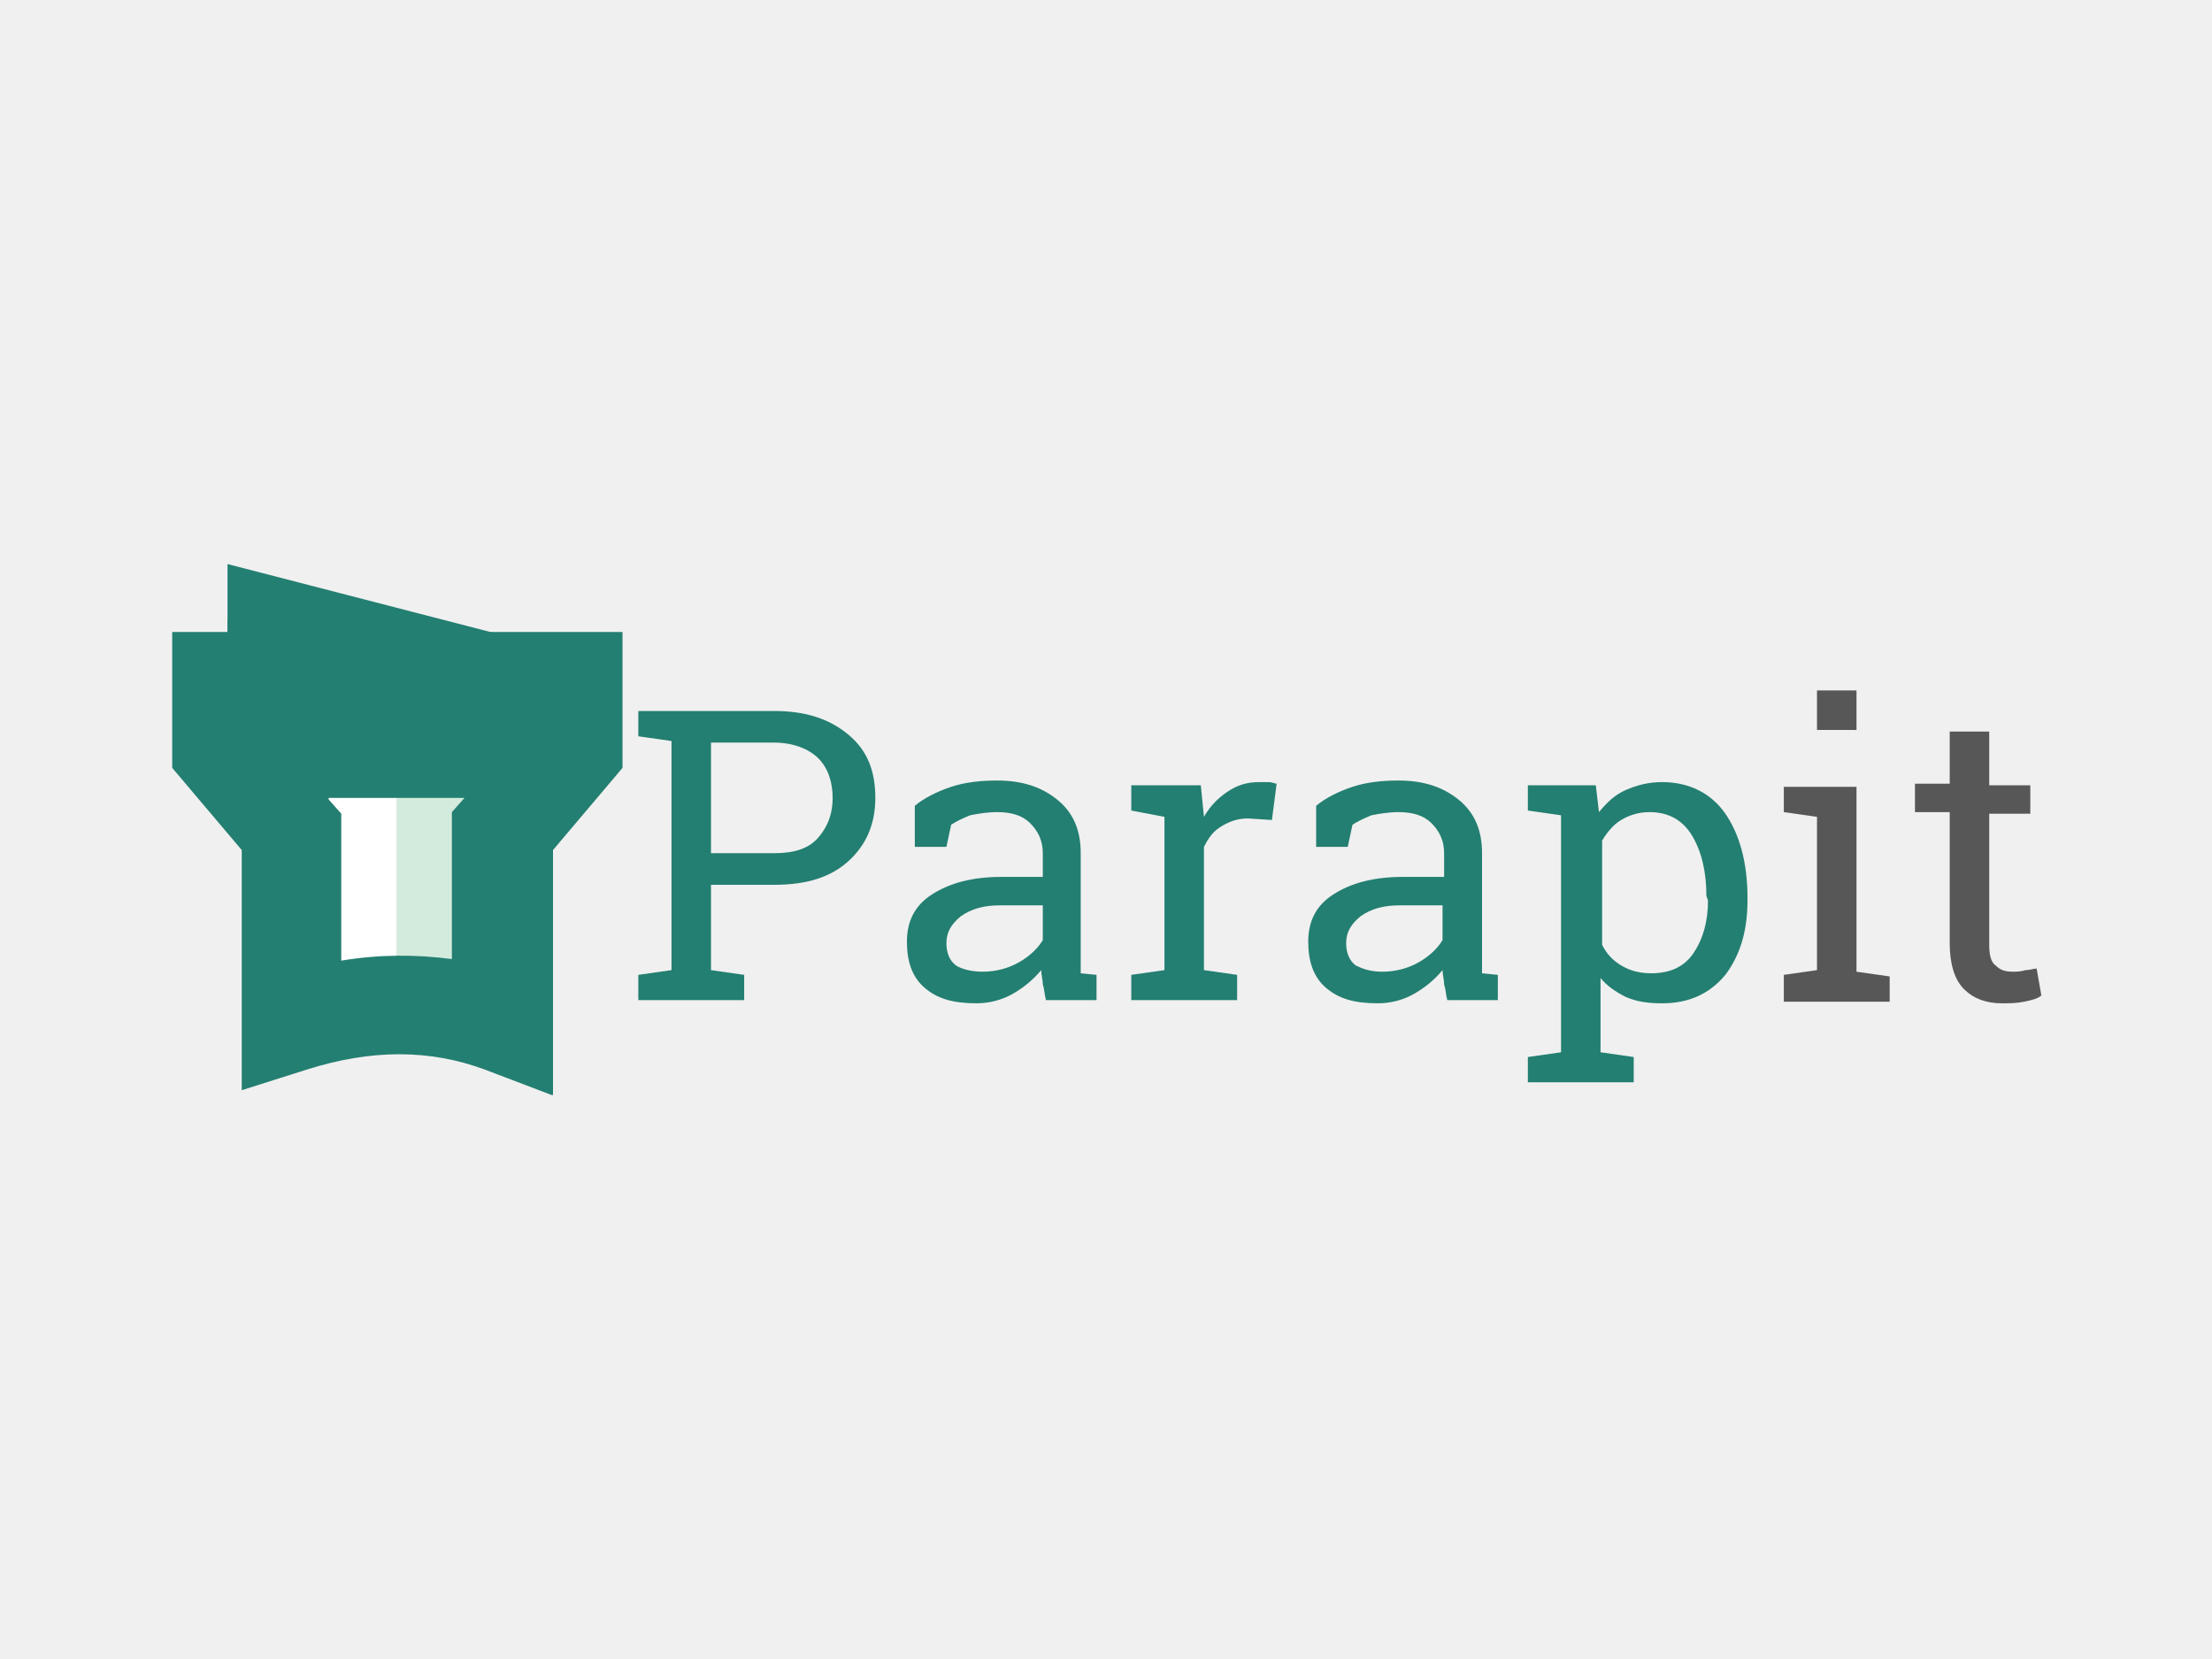
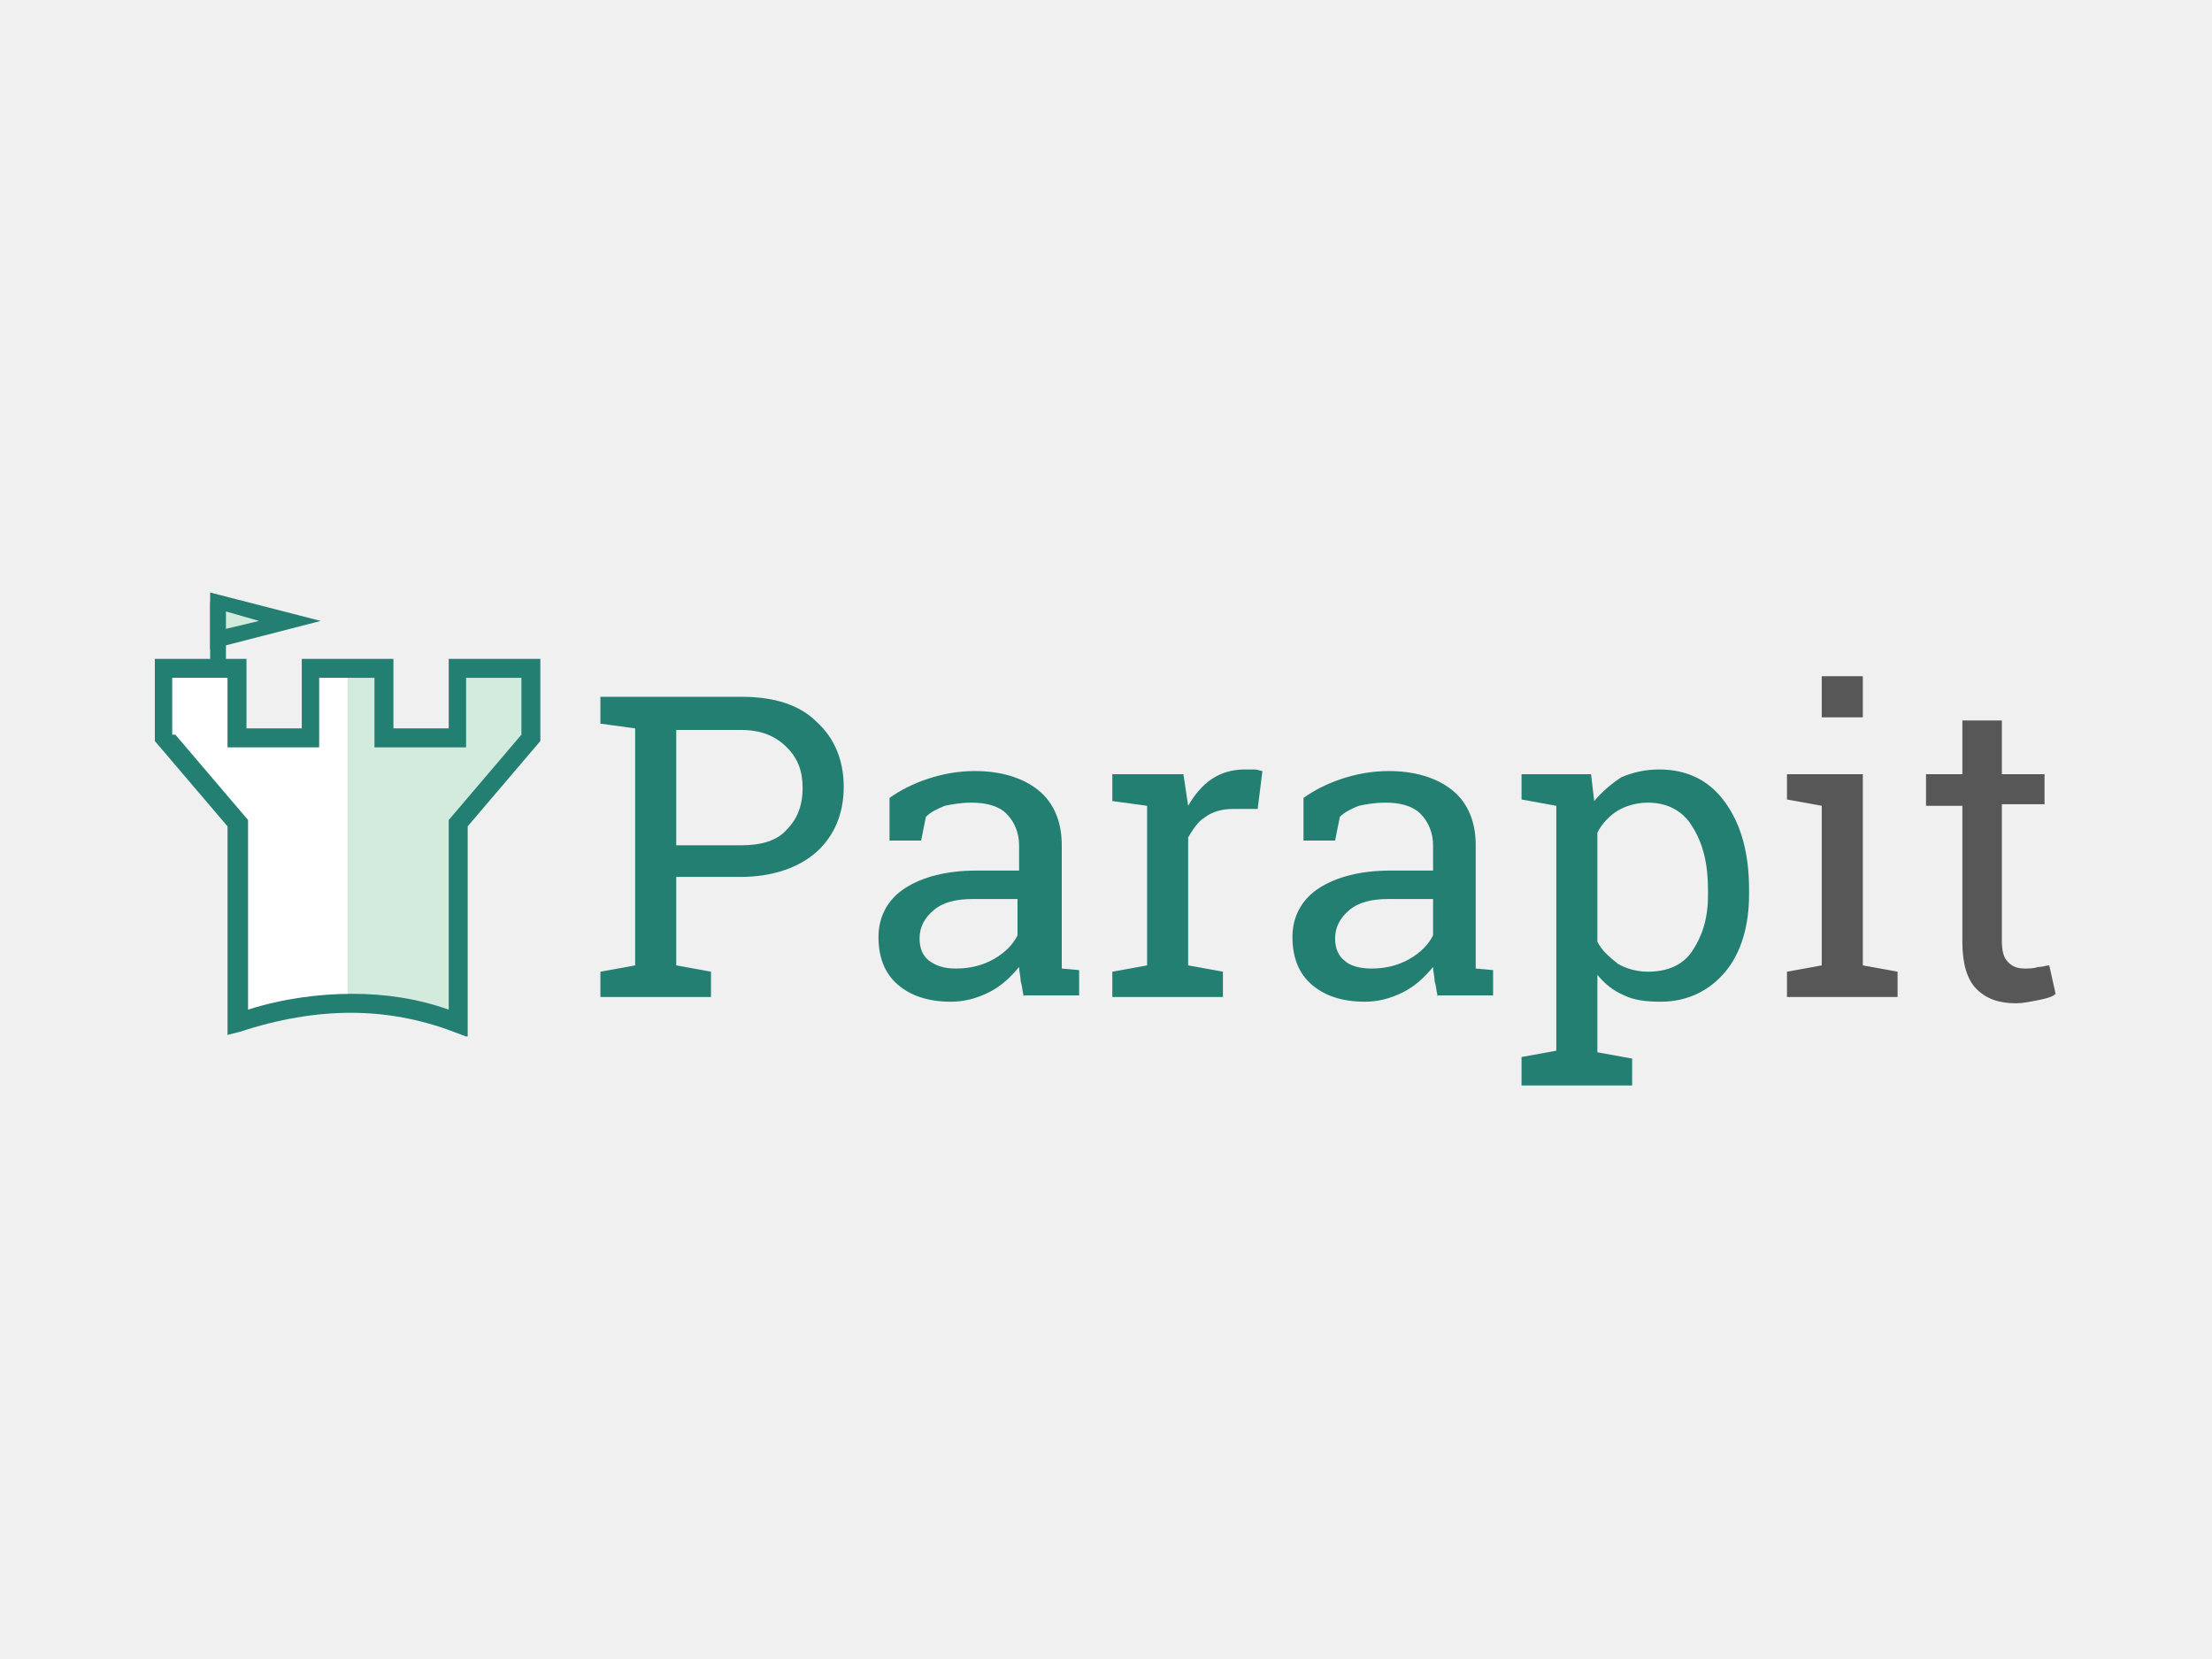
<svg xmlns="http://www.w3.org/2000/svg" xmlns:xlink="http://www.w3.org/1999/xlink" version="1.1" id="Layer_1" x="0px" y="0px" viewBox="0 0 140 105" enable-background="new 0 0 140 105" xml:space="preserve">
  <g>
    <g>
      <g>
-         <path fill="#237F71" d="M49,45c2,0,3.5,0.5,4.7,1.5s1.7,2.3,1.7,4c0,1.7-0.6,3-1.7,4c-1.1,1-2.6,1.5-4.7,1.5h-4v5.4l2.1,0.3v1.6     h-6.7v-1.6l2.1-0.3V46.9l-2.1-0.3V45h2.1H49z M45,54h4c1.3,0,2.2-0.3,2.8-1s0.9-1.5,0.9-2.5c0-1-0.3-1.9-0.9-2.5s-1.6-1-2.8-1h-4     V54z" />
+         <path fill="#237F71" d="M46.9,44.1c2.1,0,3.7,0.5,4.8,1.6c1.1,1,1.7,2.4,1.7,4.1c0,1.7-0.6,3.1-1.7,4.1c-1.1,1-2.8,1.6-4.8,1.6     h-4.1v5.6l2.2,0.4v1.6h-7v-1.6l2.2-0.4v-15L38,45.8v-1.7h2.2H46.9z M42.8,53.5h4.1c1.3,0,2.3-0.3,2.9-1c0.7-0.7,1-1.6,1-2.6     c0-1.1-0.3-1.9-1-2.6c-0.7-0.7-1.6-1.1-2.9-1.1h-4.1V53.5z" />
      </g>
      <g>
-         <path fill="#237F71" d="M66.2,63.3c-0.1-0.4-0.1-0.7-0.2-1c0-0.3-0.1-0.6-0.1-0.9c-0.5,0.6-1.1,1.1-1.8,1.5     c-0.7,0.4-1.5,0.6-2.3,0.6c-1.5,0-2.5-0.3-3.3-1s-1.1-1.7-1.1-2.9c0-1.3,0.5-2.3,1.6-3s2.5-1.1,4.4-1.1H66V54     c0-0.8-0.3-1.4-0.8-1.9c-0.5-0.5-1.2-0.7-2.1-0.7c-0.6,0-1.2,0.1-1.7,0.2c-0.5,0.2-0.9,0.4-1.2,0.6l-0.3,1.4h-2v-2.6     c0.6-0.5,1.4-0.9,2.3-1.2c0.9-0.3,1.9-0.4,2.9-0.4c1.6,0,2.8,0.4,3.8,1.2c1,0.8,1.5,1.9,1.5,3.4v6.6c0,0.2,0,0.3,0,0.5     s0,0.3,0,0.5l1,0.1v1.6L66.2,63.3L66.2,63.3z M62.2,61.5c0.8,0,1.6-0.2,2.3-0.6c0.7-0.4,1.2-0.9,1.5-1.4v-2.2h-2.7     c-1,0-1.8,0.2-2.5,0.7c-0.6,0.5-0.9,1-0.9,1.7c0,0.6,0.2,1.1,0.6,1.4C60.8,61.3,61.4,61.5,62.2,61.5z" />
+         <path fill="#237F71" d="M64.8,63.1c-0.1-0.4-0.1-0.7-0.2-1c0-0.3-0.1-0.6-0.1-0.9c-0.5,0.6-1.1,1.2-1.9,1.6     c-0.8,0.4-1.6,0.6-2.4,0.6c-1.5,0-2.6-0.4-3.4-1.1c-0.8-0.7-1.2-1.7-1.2-3c0-1.3,0.6-2.4,1.7-3.1c1.1-0.7,2.6-1.1,4.5-1.1h2.7     v-1.6c0-0.8-0.3-1.5-0.8-2c-0.5-0.5-1.3-0.7-2.2-0.7c-0.7,0-1.2,0.1-1.7,0.2c-0.5,0.2-0.9,0.4-1.2,0.7l-0.3,1.5h-2v-2.7     c0.7-0.5,1.5-0.9,2.4-1.2c0.9-0.3,1.9-0.5,3-0.5c1.6,0,3,0.4,4,1.2c1,0.8,1.5,2,1.5,3.5v6.8c0,0.2,0,0.4,0,0.5c0,0.2,0,0.3,0,0.5     l1.1,0.1v1.6H64.8z M60.5,61.3c0.9,0,1.7-0.2,2.4-0.6c0.7-0.4,1.2-0.9,1.5-1.5v-2.3h-2.8c-1.1,0-1.9,0.2-2.5,0.7     c-0.6,0.5-0.9,1.1-0.9,1.8c0,0.6,0.2,1.1,0.6,1.4C59.2,61.1,59.7,61.3,60.5,61.3z" />
      </g>
      <g>
-         <path fill="#237F71" d="M71.6,51.3v-1.6H76l0.2,2c0.4-0.7,0.9-1.2,1.5-1.6c0.6-0.4,1.2-0.6,2-0.6c0.2,0,0.4,0,0.6,0     c0.2,0,0.4,0.1,0.5,0.1l-0.3,2.3L79,51.8c-0.7,0-1.2,0.2-1.7,0.5c-0.5,0.3-0.8,0.7-1.1,1.3v7.8l2.1,0.3v1.6h-6.7v-1.6l2.1-0.3     v-9.7L71.6,51.3z" />
+         <path fill="#237F71" d="M70.4,50.7V49h4.5l0.3,2c0.4-0.7,0.9-1.3,1.5-1.7c0.6-0.4,1.3-0.6,2.1-0.6c0.2,0,0.4,0,0.6,0     c0.2,0,0.4,0.1,0.5,0.1l-0.3,2.4L78,51.2c-0.7,0-1.3,0.2-1.7,0.5c-0.5,0.3-0.8,0.8-1.1,1.3v8.1l2.2,0.4v1.6h-7v-1.6l2.2-0.4V51     L70.4,50.7z" />
      </g>
      <g>
-         <path fill="#237F71" d="M91.6,63.3c-0.1-0.4-0.1-0.7-0.2-1c0-0.3-0.1-0.6-0.1-0.9c-0.5,0.6-1.1,1.1-1.8,1.5     c-0.7,0.4-1.5,0.6-2.3,0.6c-1.5,0-2.5-0.3-3.3-1c-0.8-0.7-1.1-1.7-1.1-2.9c0-1.3,0.5-2.3,1.6-3s2.5-1.1,4.4-1.1h2.6V54     c0-0.8-0.3-1.4-0.8-1.9c-0.5-0.5-1.2-0.7-2.1-0.7c-0.6,0-1.2,0.1-1.7,0.2c-0.5,0.2-0.9,0.4-1.2,0.6l-0.3,1.4h-2v-2.6     c0.6-0.5,1.4-0.9,2.3-1.2c0.9-0.3,1.9-0.4,2.9-0.4c1.6,0,2.8,0.4,3.8,1.2c1,0.8,1.5,1.9,1.5,3.4v6.6c0,0.2,0,0.3,0,0.5     s0,0.3,0,0.5l1,0.1v1.6L91.6,63.3L91.6,63.3z M87.5,61.5c0.8,0,1.6-0.2,2.3-0.6c0.7-0.4,1.2-0.9,1.5-1.4v-2.2h-2.7     c-1,0-1.8,0.2-2.5,0.7c-0.6,0.5-0.9,1-0.9,1.7c0,0.6,0.2,1.1,0.6,1.4C86.2,61.3,86.7,61.5,87.5,61.5z" />
+         <path fill="#237F71" d="M91,63.1c-0.1-0.4-0.1-0.7-0.2-1c0-0.3-0.1-0.6-0.1-0.9c-0.5,0.6-1.1,1.2-1.9,1.6     c-0.8,0.4-1.6,0.6-2.4,0.6c-1.5,0-2.6-0.4-3.4-1.1c-0.8-0.7-1.2-1.7-1.2-3c0-1.3,0.6-2.4,1.7-3.1c1.1-0.7,2.6-1.1,4.5-1.1h2.7     v-1.6c0-0.8-0.3-1.5-0.8-2c-0.5-0.5-1.3-0.7-2.2-0.7c-0.7,0-1.2,0.1-1.7,0.2c-0.5,0.2-0.9,0.4-1.2,0.7l-0.3,1.5h-2v-2.7     c0.7-0.5,1.5-0.9,2.4-1.2c0.9-0.3,1.9-0.5,3-0.5c1.6,0,3,0.4,4,1.2c1,0.8,1.5,2,1.5,3.5v6.8c0,0.2,0,0.4,0,0.5c0,0.2,0,0.3,0,0.5     l1.1,0.1v1.6H91z M86.8,61.3c0.9,0,1.7-0.2,2.4-0.6c0.7-0.4,1.2-0.9,1.5-1.5v-2.3h-2.8c-1.1,0-1.9,0.2-2.5,0.7     c-0.6,0.5-0.9,1.1-0.9,1.8c0,0.6,0.2,1.1,0.6,1.4C85.4,61.1,86,61.3,86.8,61.3z" />
      </g>
      <g>
-         <path fill="#237F71" d="M96.7,66.9l2.1-0.3v-15l-2.1-0.3v-1.6h4.3l0.2,1.7c0.5-0.6,1-1.1,1.7-1.4c0.7-0.3,1.4-0.5,2.3-0.5     c1.7,0,3.1,0.7,4,2c0.9,1.3,1.4,3.1,1.4,5.3V57c0,2-0.5,3.5-1.4,4.7c-1,1.2-2.3,1.8-4,1.8c-0.9,0-1.6-0.1-2.3-0.4     c-0.6-0.3-1.2-0.7-1.6-1.2v4.7l2.1,0.3v1.6h-6.7L96.7,66.9L96.7,66.9z M108,56.7c0-1.5-0.3-2.8-0.9-3.8c-0.6-1-1.5-1.5-2.7-1.5     c-0.7,0-1.3,0.2-1.8,0.5c-0.5,0.3-0.9,0.8-1.2,1.3v6.6c0.3,0.6,0.7,1,1.2,1.3c0.5,0.3,1.1,0.5,1.9,0.5c1.2,0,2.1-0.4,2.7-1.3     c0.6-0.9,0.9-2,0.9-3.3L108,56.7L108,56.7z" />
+         <path fill="#237F71" d="M96.3,66.9l2.2-0.4V51l-2.2-0.4V49h4.4l0.2,1.7c0.5-0.6,1.1-1.1,1.7-1.5c0.7-0.3,1.5-0.5,2.4-0.5     c1.8,0,3.2,0.7,4.2,2.1c1,1.4,1.5,3.2,1.5,5.5v0.3c0,2-0.5,3.7-1.5,4.9c-1,1.2-2.4,1.9-4.1,1.9c-0.9,0-1.7-0.1-2.3-0.4     c-0.7-0.3-1.2-0.7-1.7-1.3v4.9l2.2,0.4v1.7h-7V66.9z M108.1,56.3c0-1.6-0.3-2.9-1-4c-0.6-1-1.6-1.5-2.8-1.5     c-0.7,0-1.4,0.2-1.9,0.5c-0.5,0.3-1,0.8-1.3,1.4v6.9c0.3,0.6,0.8,1,1.3,1.4c0.5,0.3,1.2,0.5,1.9,0.5c1.2,0,2.2-0.4,2.8-1.3     c0.6-0.9,1-2,1-3.5V56.3z" />
      </g>
      <g>
-         <path fill="#575757" d="M112.9,61.7l2.1-0.3v-9.7l-2.1-0.3v-1.6h4.6v11.7l2.1,0.3v1.6h-6.7L112.9,61.7L112.9,61.7z M117.5,46.2     H115v-2.5h2.5V46.2z" />
+         <path fill="#575757" d="M113.1,61.5l2.2-0.4V51l-2.2-0.4V49h4.8v12.1l2.2,0.4v1.6h-7V61.5z M117.9,45.4h-2.6v-2.6h2.6V45.4z" />
      </g>
      <g>
-         <path fill="#575757" d="M125.9,46.4v3.3h2.6v1.8h-2.6v8.3c0,0.6,0.1,1.1,0.4,1.3c0.3,0.3,0.6,0.4,1.1,0.4c0.2,0,0.5,0,0.8-0.1     c0.3,0,0.5-0.1,0.7-0.1l0.3,1.7c-0.2,0.2-0.6,0.3-1.1,0.4c-0.5,0.1-0.9,0.1-1.4,0.1c-1,0-1.8-0.3-2.4-0.9     c-0.6-0.6-0.9-1.6-0.9-2.9v-8.3h-2.2v-1.8h2.2v-3.3H125.9z" />
+         <path fill="#575757" d="M126.7,45.6V49h2.7v1.9h-2.7v8.6c0,0.7,0.1,1.1,0.4,1.4c0.3,0.3,0.6,0.4,1.1,0.4c0.2,0,0.5,0,0.8-0.1     c0.3,0,0.5-0.1,0.7-0.1l0.4,1.8c-0.2,0.2-0.6,0.3-1.1,0.4c-0.5,0.1-1,0.2-1.4,0.2c-1.1,0-1.9-0.3-2.5-0.9c-0.6-0.6-0.9-1.6-0.9-3     v-8.6h-2.3V49h2.3v-3.4H126.7z" />
      </g>
    </g>
    <g>
      <g>
        <g>
          <defs>
-             <path id="SVGID_1_" d="M14,43.2h4.4v4.2h4.4v-4.2h4.4v4.2h4.4v-4.2h4.4v4.2l-4.4,5.2v12.2c-4.3-1.6-8.8-1.5-13.3,0V52.7       L14,47.4C14,47.4,14,43.2,14,43.2z" />
+             <path id="SVGID_1_" d="M10.5,42.3h4.6v4.4h4.6v-4.4h4.6v4.4H29v-4.4h4.6v4.4L29,52.1v12.6c-4.5-1.7-9.1-1.6-13.8,0V52.1       l-4.6-5.4V42.3z" />
          </defs>
          <clipPath id="SVGID_2_">
            <use xlink:href="#SVGID_1_" overflow="visible" />
          </clipPath>
-           <rect x="14" y="43.2" clip-path="url(#SVGID_2_)" fill="#FFFFFF" width="11.1" height="21.6" />
-           <rect x="25" y="43.2" clip-path="url(#SVGID_2_)" fill="#FFFFFF" width="0" height="21.6" />
-           <rect x="25" y="43.2" clip-path="url(#SVGID_2_)" fill="#FFFFFF" width="0" height="21.6" />
-           <rect x="25" y="43.2" clip-path="url(#SVGID_2_)" fill="#FFFFFF" width="0" height="21.6" />
-           <rect x="25" y="43.2" clip-path="url(#SVGID_2_)" fill="#FDFEFD" width="0" height="21.6" />
-           <rect x="25" y="43.2" clip-path="url(#SVGID_2_)" fill="#FCFDFC" width="0" height="21.6" />
-           <rect x="25" y="43.2" clip-path="url(#SVGID_2_)" fill="#F9FCFC" width="0" height="21.6" />
-           <rect x="25" y="43.2" clip-path="url(#SVGID_2_)" fill="#F8FCFA" width="0" height="21.6" />
-           <rect x="25" y="43.2" clip-path="url(#SVGID_2_)" fill="#F6FBF9" width="0" height="21.6" />
-           <rect x="25" y="43.2" clip-path="url(#SVGID_2_)" fill="#F6FBF9" width="0" height="21.6" />
-           <rect x="25" y="43.2" clip-path="url(#SVGID_2_)" fill="#F5FBF8" width="0" height="21.6" />
-           <rect x="25" y="43.2" clip-path="url(#SVGID_2_)" fill="#F5FBF8" width="0" height="21.6" />
-           <rect x="25" y="43.2" clip-path="url(#SVGID_2_)" fill="#F4FAF6" width="0" height="21.6" />
-           <rect x="25" y="43.2" clip-path="url(#SVGID_2_)" fill="#F3FAF6" width="0" height="21.6" />
-           <rect x="25" y="43.2" clip-path="url(#SVGID_2_)" fill="#F2F9F5" width="0" height="21.6" />
-           <rect x="25" y="43.2" clip-path="url(#SVGID_2_)" fill="#F1F9F5" width="0" height="21.6" />
-           <rect x="25" y="43.2" clip-path="url(#SVGID_2_)" fill="#F0F8F4" width="0" height="21.6" />
-           <rect x="25" y="43.2" clip-path="url(#SVGID_2_)" fill="#F0F8F4" width="0" height="21.6" />
-           <rect x="25" y="43.2" clip-path="url(#SVGID_2_)" fill="#EFF8F3" width="0" height="21.6" />
-           <rect x="25.1" y="43.2" clip-path="url(#SVGID_2_)" fill="#EEF7F2" width="0" height="21.6" />
-           <rect x="25.1" y="43.2" clip-path="url(#SVGID_2_)" fill="#EDF6F1" width="0" height="21.6" />
-           <rect x="25.1" y="43.2" clip-path="url(#SVGID_2_)" fill="#EBF6F1" width="0" height="21.6" />
-           <rect x="25.1" y="43.2" clip-path="url(#SVGID_2_)" fill="#EBF6EF" width="0" height="21.6" />
-           <rect x="25.1" y="43.2" clip-path="url(#SVGID_2_)" fill="#EAF5EF" width="0" height="21.6" />
-           <rect x="25.1" y="43.2" clip-path="url(#SVGID_2_)" fill="#E9F5EE" width="0" height="21.6" />
-           <rect x="25.1" y="43.2" clip-path="url(#SVGID_2_)" fill="#E8F4ED" width="0" height="21.6" />
-           <rect x="25.1" y="43.2" clip-path="url(#SVGID_2_)" fill="#E7F4ED" width="0" height="21.6" />
-           <rect x="25.1" y="43.2" clip-path="url(#SVGID_2_)" fill="#E6F3EC" width="0" height="21.6" />
-           <rect x="25.1" y="43.2" clip-path="url(#SVGID_2_)" fill="#E6F3EC" width="0" height="21.6" />
-           <rect x="25.1" y="43.2" clip-path="url(#SVGID_2_)" fill="#E5F3EB" width="0" height="21.6" />
-           <rect x="25.1" y="43.2" clip-path="url(#SVGID_2_)" fill="#E4F2EA" width="0" height="21.6" />
-           <rect x="25.1" y="43.2" clip-path="url(#SVGID_2_)" fill="#E3F2EA" width="0" height="21.6" />
-           <rect x="25.1" y="43.2" clip-path="url(#SVGID_2_)" fill="#E2F2E9" width="0" height="21.6" />
-           <rect x="25.1" y="43.2" clip-path="url(#SVGID_2_)" fill="#E1F1E7" width="0" height="21.6" />
-           <rect x="25.1" y="43.2" clip-path="url(#SVGID_2_)" fill="#E0F1E6" width="0" height="21.6" />
-           <rect x="25.1" y="43.2" clip-path="url(#SVGID_2_)" fill="#DFF0E5" width="0" height="21.6" />
-           <rect x="25.1" y="43.2" clip-path="url(#SVGID_2_)" fill="#DEF0E5" width="0" height="21.6" />
-           <rect x="25.1" y="43.2" clip-path="url(#SVGID_2_)" fill="#DDEFE4" width="0" height="21.6" />
-           <rect x="25.1" y="43.2" clip-path="url(#SVGID_2_)" fill="#DCEFE3" width="0" height="21.6" />
-           <rect x="25.1" y="43.2" clip-path="url(#SVGID_2_)" fill="#DCEFE3" width="0" height="21.6" />
-           <rect x="25.1" y="43.2" clip-path="url(#SVGID_2_)" fill="#DBEFE2" width="0" height="21.6" />
-           <rect x="25.1" y="43.2" clip-path="url(#SVGID_2_)" fill="#D9EEE2" width="0" height="21.6" />
-           <rect x="25.1" y="43.2" clip-path="url(#SVGID_2_)" fill="#D8EDE1" width="0" height="21.6" />
-           <rect x="25.1" y="43.2" clip-path="url(#SVGID_2_)" fill="#D7ECE0" width="0" height="21.6" />
-           <rect x="25.1" y="43.2" clip-path="url(#SVGID_2_)" fill="#D6ECE0" width="0" height="21.6" />
-           <rect x="25.1" y="43.2" clip-path="url(#SVGID_2_)" fill="#D5ECDE" width="0" height="21.6" />
-           <rect x="25.1" y="43.2" clip-path="url(#SVGID_2_)" fill="#D5ECDE" width="0" height="21.6" />
-           <rect x="25.1" y="43.2" clip-path="url(#SVGID_2_)" fill="#D3EBDD" width="0" height="21.6" />
-           <rect x="25.1" y="43.2" clip-path="url(#SVGID_2_)" fill="#D3EBDD" width="11.1" height="21.6" />
+           <rect x="10" y="42" clip-path="url(#SVGID_2_)" fill="#FFFFFF" width="12" height="23" />
+           <rect x="22" y="42.4" clip-path="url(#SVGID_2_)" fill="#FFFFFF" width="0" height="22.4" />
+           <rect x="22" y="42.4" clip-path="url(#SVGID_2_)" fill="#FAFDFC" width="0" height="22.4" />
+           <rect x="22" y="42.4" clip-path="url(#SVGID_2_)" fill="#F7FBF8" width="0" height="22.4" />
+           <rect x="22" y="42.4" clip-path="url(#SVGID_2_)" fill="#F2F9F5" width="0" height="22.4" />
+           <rect x="22" y="42.4" clip-path="url(#SVGID_2_)" fill="#F0F8F2" width="0" height="22.4" />
+           <rect x="22" y="42.4" clip-path="url(#SVGID_2_)" fill="#EDF6F0" width="0" height="22.4" />
+           <rect x="22" y="42.4" clip-path="url(#SVGID_2_)" fill="#E9F5EE" width="0" height="22.4" />
+           <rect x="22" y="42.4" clip-path="url(#SVGID_2_)" fill="#E7F4EC" width="0" height="22.4" />
+           <rect x="22" y="42.4" clip-path="url(#SVGID_2_)" fill="#E4F2EA" width="0" height="22.4" />
+           <rect x="22" y="42.4" clip-path="url(#SVGID_2_)" fill="#E2F2E9" width="0" height="22.4" />
+           <rect x="22" y="42.4" clip-path="url(#SVGID_2_)" fill="#E1F1E7" width="0" height="22.4" />
+           <rect x="22" y="42" clip-path="url(#SVGID_2_)" fill="#DEF0E6" width="0" height="23" />
+           <rect x="22" y="42.4" clip-path="url(#SVGID_2_)" fill="#DDEFE4" width="0" height="22.4" />
+           <rect x="22" y="42.4" clip-path="url(#SVGID_2_)" fill="#DCEFE4" width="0" height="22.4" />
+           <rect x="22" y="42.4" clip-path="url(#SVGID_2_)" fill="#DAEEE3" width="0" height="22.4" />
+           <rect x="22" y="42.4" clip-path="url(#SVGID_2_)" fill="#D9EEE2" width="0" height="22.4" />
+           <rect x="22" y="42.4" clip-path="url(#SVGID_2_)" fill="#D8EDE1" width="0" height="22.4" />
+           <rect x="22" y="42.4" clip-path="url(#SVGID_2_)" fill="#D8EDE0" width="0" height="22.4" />
+           <rect x="22" y="42.4" clip-path="url(#SVGID_2_)" fill="#D7ECE0" width="0" height="22.4" />
+           <rect x="22" y="42.4" clip-path="url(#SVGID_2_)" fill="#D6ECDF" width="0" height="22.4" />
+           <rect x="22" y="42.4" clip-path="url(#SVGID_2_)" fill="#D6ECDF" width="0" height="22.4" />
+           <rect x="22" y="42.4" clip-path="url(#SVGID_2_)" fill="#D5ECDE" width="0" height="22.4" />
+           <rect x="22" y="42.4" clip-path="url(#SVGID_2_)" fill="#D5ECDE" width="0" height="22.4" />
+           <rect x="22" y="42.4" clip-path="url(#SVGID_2_)" fill="#D4EBDE" width="0" height="22.4" />
+           <rect x="22" y="42.4" clip-path="url(#SVGID_2_)" fill="#D4EBDE" width="0" height="22.4" />
+           <rect x="22" y="42.4" clip-path="url(#SVGID_2_)" fill="#D4EBDE" width="0" height="22.4" />
+           <rect x="22" y="42.4" clip-path="url(#SVGID_2_)" fill="#D4EBDD" width="0" height="22.4" />
+           <rect x="22" y="42.4" clip-path="url(#SVGID_2_)" fill="#D4EBDD" width="0" height="22.4" />
+           <rect x="22" y="42.4" clip-path="url(#SVGID_2_)" fill="#D3EBDD" width="0" height="22.4" />
+           <rect x="22" y="42.4" clip-path="url(#SVGID_2_)" fill="#D3EBDD" width="0" height="22.4" />
+           <rect x="22" y="42.4" clip-path="url(#SVGID_2_)" fill="#D3EBDD" width="0" height="22.4" />
+           <rect x="22" y="42.4" clip-path="url(#SVGID_2_)" fill="#D3EBDD" width="0" height="22.4" />
+           <rect x="22" y="42.4" clip-path="url(#SVGID_2_)" fill="#D3EBDD" width="0" height="22.4" />
+           <rect x="22" y="42.4" clip-path="url(#SVGID_2_)" fill="#D3EBDD" width="0" height="22.4" />
+           <rect x="22" y="42.4" clip-path="url(#SVGID_2_)" fill="#D3EBDD" width="0" height="22.4" />
+           <rect x="22" y="42.4" clip-path="url(#SVGID_2_)" fill="#D3EBDD" width="0" height="22.4" />
+           <rect x="22" y="42.4" clip-path="url(#SVGID_2_)" fill="#D3EBDD" width="0" height="22.4" />
+           <rect x="22" y="42.4" clip-path="url(#SVGID_2_)" fill="#D3EBDD" width="0" height="22.4" />
+           <rect x="22" y="42.4" clip-path="url(#SVGID_2_)" fill="#D3EBDD" width="0" height="22.4" />
+           <rect x="22" y="42.4" clip-path="url(#SVGID_2_)" fill="#D3EBDD" width="0" height="22.4" />
+           <rect x="22" y="42.4" clip-path="url(#SVGID_2_)" fill="#D3EBDD" width="0" height="22.4" />
+           <rect x="22" y="42.4" clip-path="url(#SVGID_2_)" fill="#D3EBDD" width="0" height="22.4" />
+           <rect x="22" y="42.4" clip-path="url(#SVGID_2_)" fill="#D3EBDD" width="0" height="22.4" />
+           <rect x="22" y="42.4" clip-path="url(#SVGID_2_)" fill="#D3EBDD" width="0" height="22.4" />
+           <rect x="22" y="42.4" clip-path="url(#SVGID_2_)" fill="#D3EBDD" width="0" height="22.4" />
+           <rect x="22" y="42.4" clip-path="url(#SVGID_2_)" fill="#D3EBDD" width="0" height="22.4" />
+           <rect x="22" y="42.4" clip-path="url(#SVGID_2_)" fill="#D3EBDD" width="0" height="22.4" />
+           <rect x="22" y="42" clip-path="url(#SVGID_2_)" fill="#D3EBDD" width="11" height="23" />
        </g>
-         <path fill="#237F71" d="M34.9,69.3l-4.2-1.6c-3.5-1.3-7.2-1.3-11.3,0l-4.1,1.3V53.8l-4.4-5.2v-8.6h28.5v8.6l-4.4,5.2V69.3z      M20.8,50.6L20.8,50.6l0.8,0.9v9.3c2.4-0.4,4.7-0.4,7-0.1v-9.3l0.8-0.9H20.8z" />
+         <path fill="#237F71" d="M29.5,65.6l-0.8-0.3c-2.1-0.8-4.3-1.2-6.5-1.2c-2.2,0-4.6,0.4-7,1.2l-0.8,0.2V52.3l-4.6-5.4v-5.2h5.8v4.4     h3.5v-4.4h5.8v4.4h3.5v-4.4h5.8v5.2l-4.6,5.4V65.6z M11.1,46.5l4.6,5.4v12c2.2-0.7,4.5-1,6.6-1c2.1,0,4.1,0.3,6.1,1v-12l4.6-5.4     v-3.6h-3.5v4.4h-5.8v-4.4h-3.5v4.4h-5.8v-4.4h-3.5V46.5z" />
      </g>
      <g>
-         <path fill="#FFFFFF" stroke="#237F71" stroke-miterlimit="10" d="M33.7,47.3" />
+         <path fill="#FFFFFF" stroke="#237F71" stroke-miterlimit="10" d="M30.9,46.5" />
      </g>
      <g>
-         <path fill="none" stroke="#237F71" stroke-width="3" stroke-miterlimit="10" d="M20.9,40.7" />
+         <path fill="none" stroke="#237F71" stroke-width="3" stroke-miterlimit="10" d="M17.8,39.7" />
      </g>
      <g>
-         <rect x="14.4" y="39.2" fill="#237F71" width="5.4" height="4.1" />
+         <rect x="13.3" y="38.1" fill="#237F71" width="1" height="4.2" />
      </g>
      <g>
-         <polygon fill="#D3EBDD" points="21.5,40.3 17.1,41.4 17.1,39.2    " />
-         <polygon fill="#237F71" points="14.4,44.9 14.4,35.7 32.2,40.3    " />
+         <polygon fill="#D3EBDD" points="18.3,39.3 13.8,40.5 13.8,38.1    " />
+         <path fill="#237F71" d="M13.3,41.1v-3.6l7,1.8L13.3,41.1z M14.3,38.7v1.1l2.1-0.5L14.3,38.7z" />
      </g>
      <g>
-         <path fill="none" stroke="#237F71" stroke-miterlimit="10" d="M25.1,43.4" />
+         <path fill="none" stroke="#237F71" stroke-miterlimit="10" d="M22,42.5" />
      </g>
-       <g id="XMLID_21_">
-         <path fill="#237F71" d="M25.1,43.4" />
+       <g id="XMLID_22_">
+         <line fill="#6BAB43" x1="22" y1="42.5" x2="22" y2="42.5" />
+         <path fill="#237F71" d="M22,42.5" />
      </g>
    </g>
  </g>
</svg>
